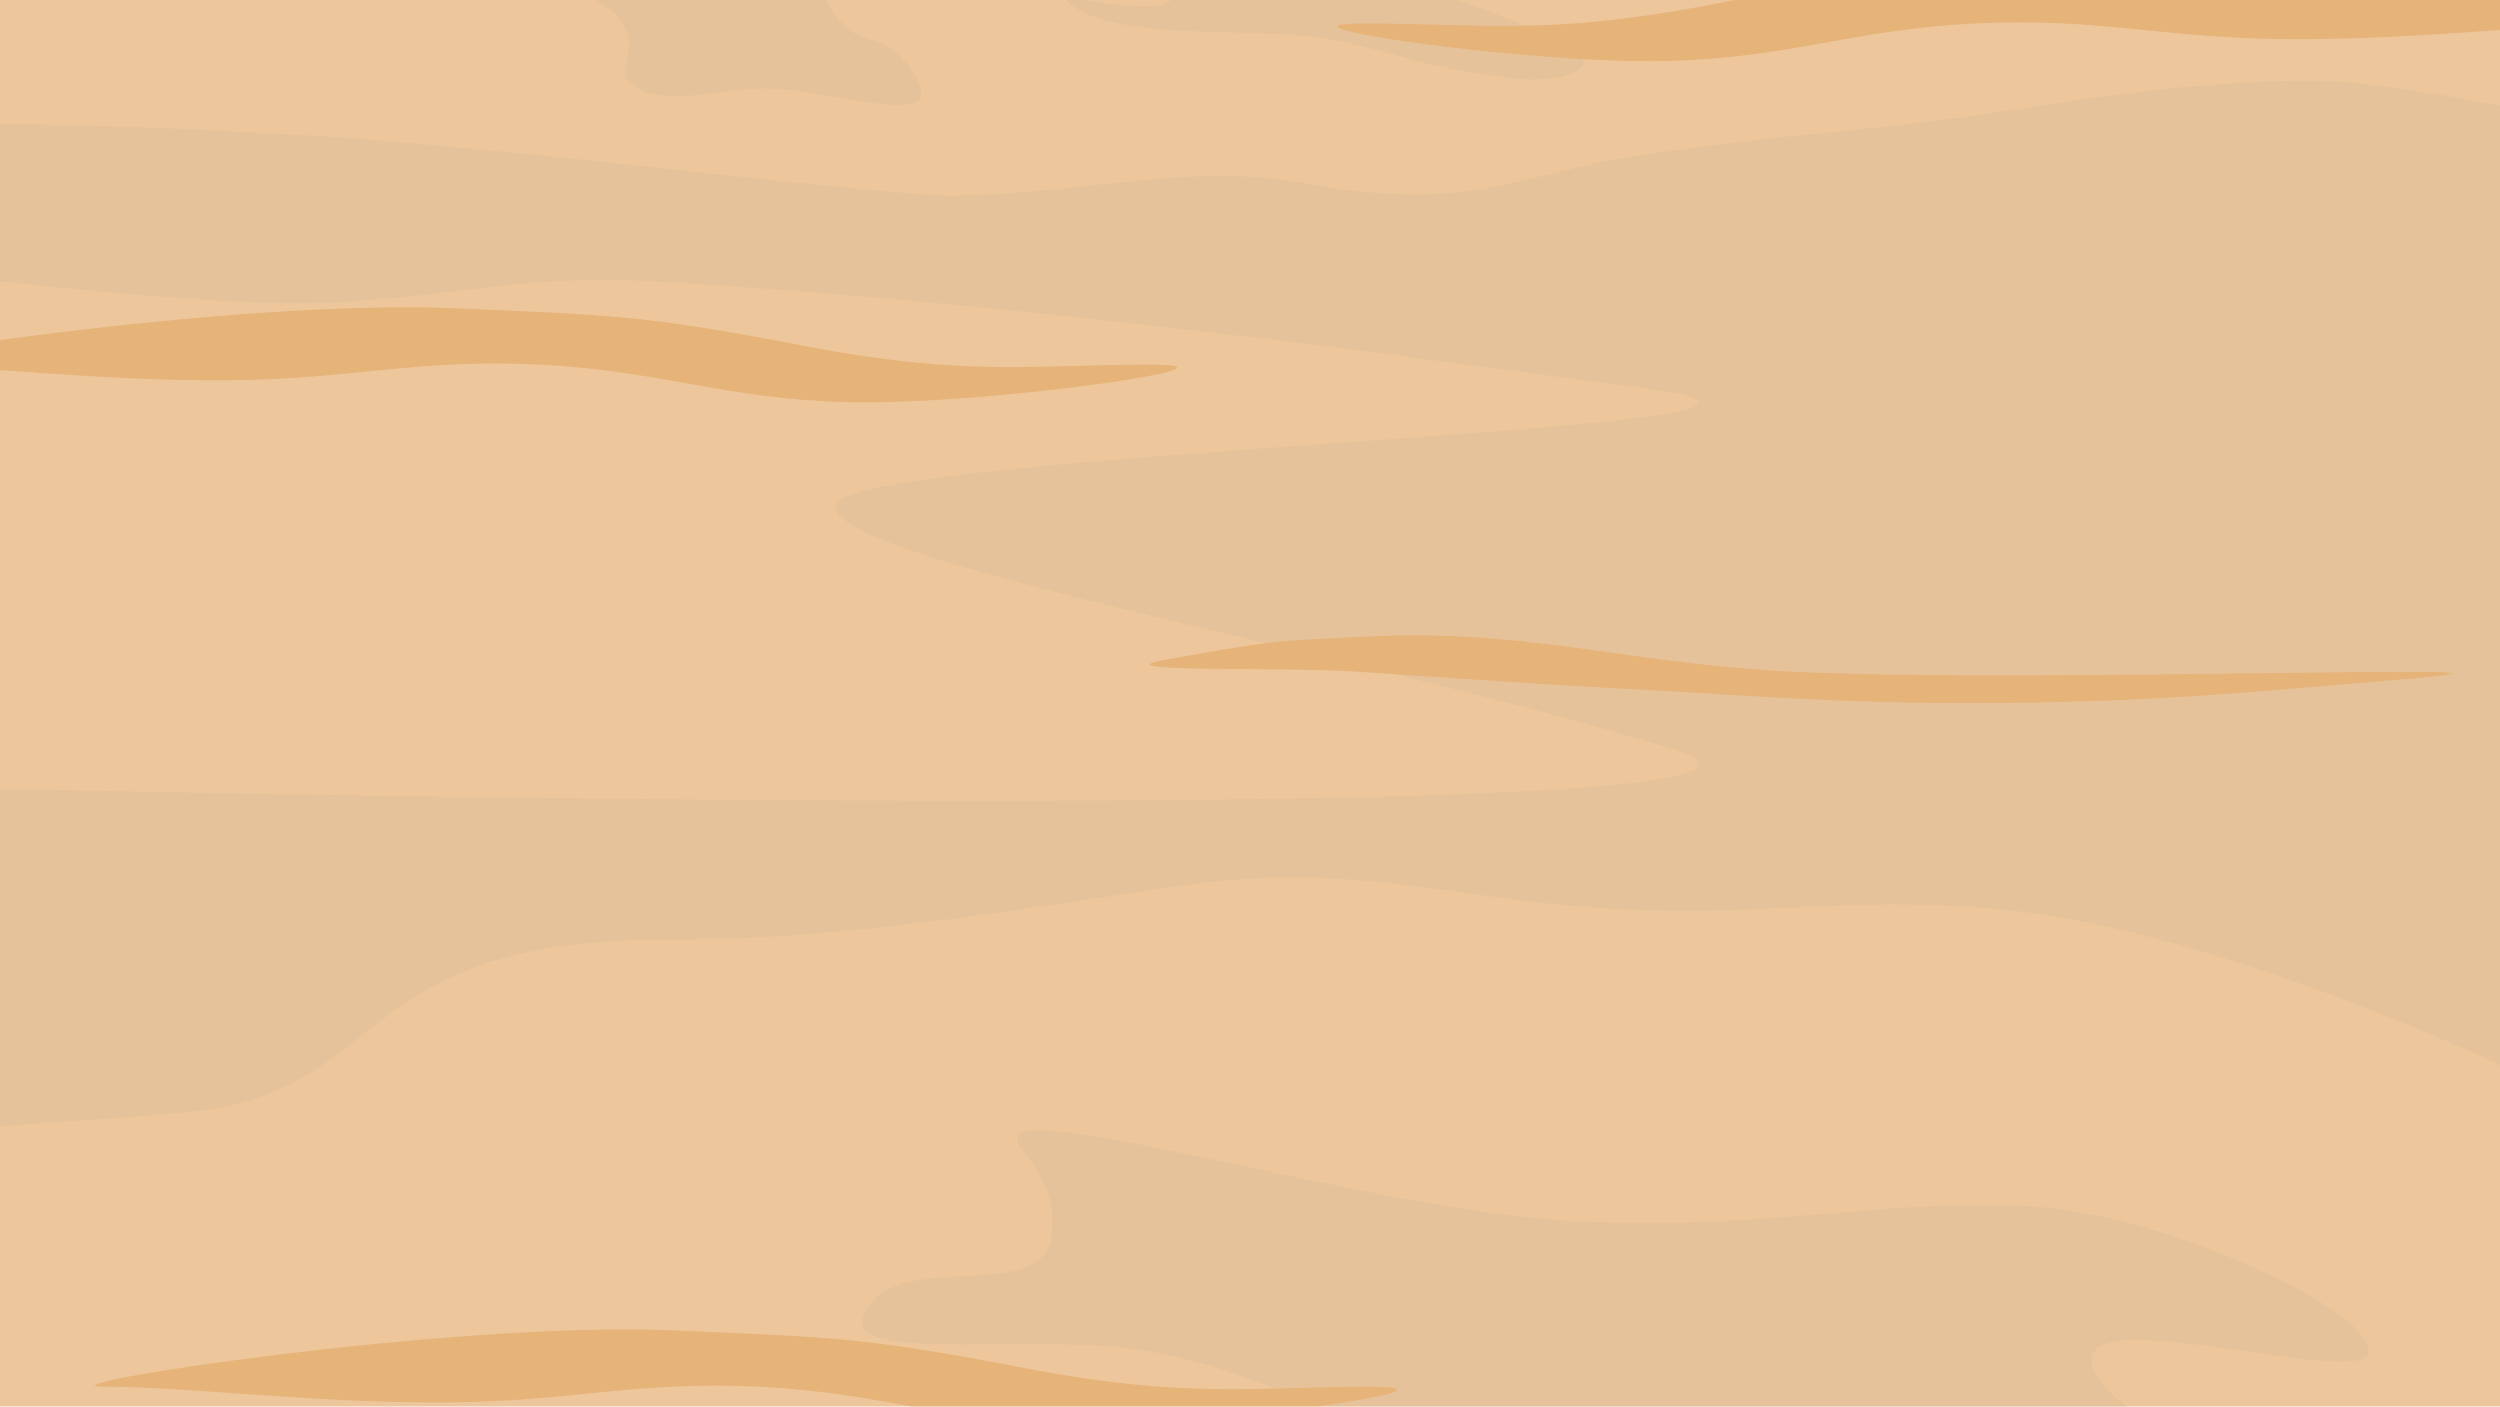
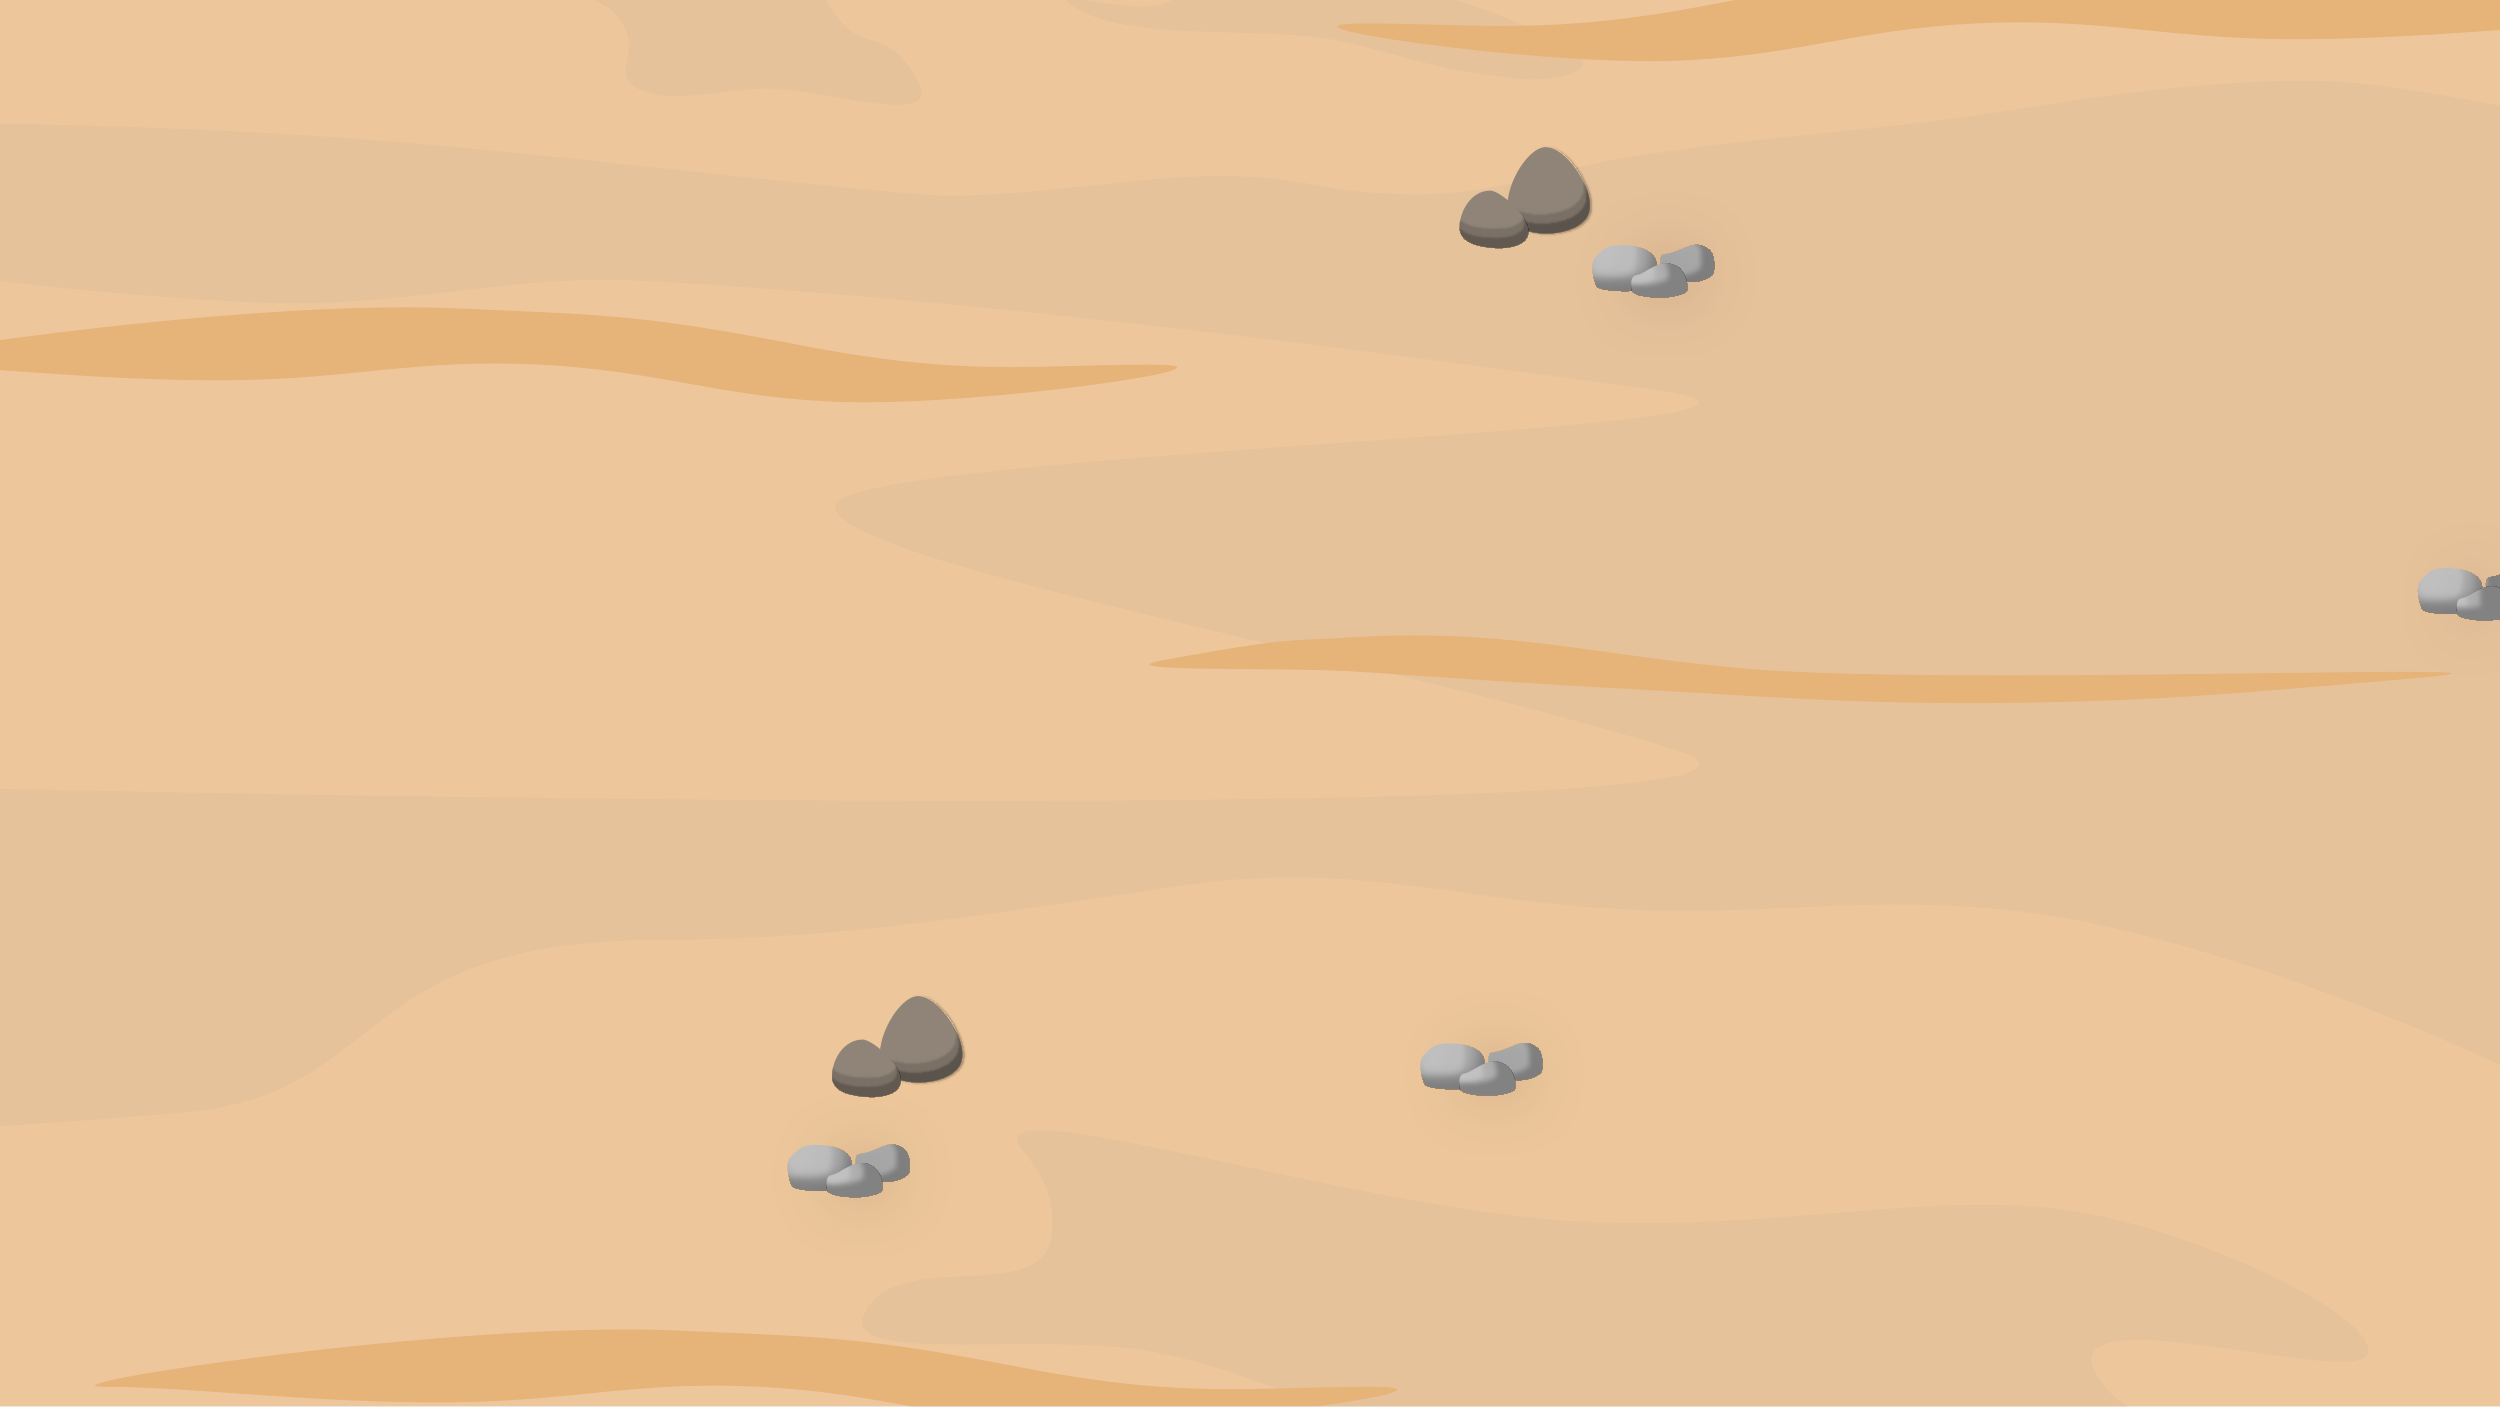
<svg xmlns="http://www.w3.org/2000/svg" width="1920" height="1080" viewBox="0 0 1920 1080" fill="none">
-   <g clip-path="url(#clip0_360_8304)">
+   <g clip-path="url(#clip0_649_59207)">
    <rect width="1920" height="1080" fill="#EDC79B" />
    <path d="M1543.23 699.126C1704.64 715.856 1920 817.855 1920 817.855V81.027C1920 81.027 1852.32 67.648 1807.39 63.568C1740.6 57.503 1633.27 70.248 1566.86 81.026C1432.22 102.88 1393.04 99.316 1258.22 119.439C1184.79 130.398 1151.41 151.108 1077.48 149.121C1013.76 147.409 1006.35 136.295 942.621 135.155C872.448 133.901 776.296 154.984 706.271 149.121C581.144 138.645 461.524 122.294 304.475 108.962C162.006 96.868 0 94.997 0 94.997V865C0 865 82.464 859.561 140.42 854.522C301.371 840.528 265.547 721.823 508.849 721.823C650.89 721.823 777.176 699.126 909.254 679.92C1047.99 659.745 1126.92 695.854 1266.56 699.126C1374.59 701.658 1435.55 687.966 1543.23 699.126Z" fill="#E6C29A" />
    <path d="M211.455 232.74C128.638 230.987 0 216.042 0 216.042V605.747C0 605.747 1498.27 640.587 1284.03 575.058C1032.96 498.262 641.322 431.73 641.322 388.593C641.322 345.455 1503.23 329.919 1261.78 298.142C1114.31 278.736 794.349 232.741 500.815 216.042C387.808 209.613 324.62 235.135 211.455 232.74Z" fill="#EDC79B" />
    <path d="M1040.37 489.348C983.534 492.688 990.966 489.342 895.599 506.551C839.851 516.611 983.836 512.123 1040.37 515.726C1117.1 520.615 1160.07 524.217 1236.85 528.341C1356.57 534.772 1423.75 541.196 1543.63 539.809C1662.75 538.431 1729.41 531.477 1848.11 521.46C2011.27 507.691 1559.37 525.17 1374.73 515.726C1243.92 509.035 1171.13 481.665 1040.37 489.348Z" fill="#E6B379" />
    <path d="M480.934 24.277C470.317 -2.956 453.572 10.467 445.63 -20.77C441.283 -37.864 483.193 -21.243 506.973 -25.159C538.426 -30.338 555.143 -42.326 586.528 -48.254C654.879 -61.164 827.412 -65.485 764.315 -43.566C740.023 -35.128 609.467 -40.865 635.793 2.757C662.119 46.38 677.281 15.443 703.508 59.41C729.734 103.376 628.429 64.78 580.322 68.221C546.433 70.645 502.102 81.939 483.741 63.527C474.774 54.535 487.574 41.31 480.934 24.277Z" fill="#E6C29A" />
    <path d="M807.79 947.11C802.669 1005.29 687.049 955.698 663.344 1009.66C645.922 1049.32 802.054 1021.62 887.316 1038.64C994.058 1059.95 1039.31 1104.4 1146.99 1121.02C1374.21 1156.1 1875.71 1134.91 1775.09 1099.66C1713.72 1078.17 1648.29 1111.73 1612.79 1060C1563.37 987.991 1814.65 1069.15 1818.91 1038.64C1823.17 1008.13 1677.61 940.678 1583.58 928.804C1474.84 915.073 1365.71 945.643 1211.91 937.954C1041.86 929.453 742.871 831.167 785.068 883.038C802.113 903.99 810.104 920.825 807.79 947.11Z" fill="#E6C29A" />
    <path d="M349.42 236.768C177.76 229.204 -149.785 280.016 -88.453 280.014C-23.847 280.012 73.937 292.963 177.144 292.029C271.049 291.179 320.23 275.352 414.024 280.014C508.286 284.699 556.557 306.558 650.906 308.847C758.106 311.448 971.539 280.014 883.005 280.014C794.471 280.014 741.831 289.625 617.41 265.601C492.989 241.577 468.239 242.003 349.42 236.768Z" fill="#E6B379" />
    <path d="M518.42 1021.77C346.76 1014.2 19.215 1065.02 80.547 1065.01C145.153 1065.01 242.937 1077.96 346.144 1077.03C440.049 1076.18 489.23 1060.35 583.024 1065.01C677.286 1069.7 725.557 1091.56 819.906 1093.85C927.106 1096.45 1140.54 1065.01 1052.01 1065.01C963.471 1065.01 910.831 1074.62 786.41 1050.6C661.989 1026.58 637.239 1027 518.42 1021.77Z" fill="#E6B379" />
    <path d="M906.01 -9.534C901.202 23.863 796.396 -14.339 823.365 4.443C865.508 33.793 970.303 18.73 1029 31.597C1087.7 44.464 1084.45 49.985 1160.1 59.974C1193.76 64.419 1230.34 54.398 1210.35 40.06C1167.83 9.555 999.272 -43.124 898.986 -41.436C886.589 -41.228 907.836 -22.211 906.01 -9.534Z" fill="#E6C29A" />
    <path d="M1581.58 -25.232C1753.24 -32.796 2080.78 18.016 2019.45 18.014C1954.85 18.012 1857.06 30.963 1753.86 30.029C1659.95 29.18 1610.77 13.352 1516.98 18.014C1422.71 22.699 1374.44 44.558 1280.09 46.847C1172.89 49.448 959.461 18.014 1047.99 18.014C1136.53 18.014 1189.17 27.625 1313.59 3.601C1438.01 -20.423 1462.76 -19.997 1581.58 -25.232Z" fill="#E6B379" />
+     <g filter="url(#filter0_ii_649_59207)">
+       <path d="M658.563 901.823C658.159 899.959 654.984 886.975 660.001 886.362C675.631 884.454 681.383 874.182 693.099 881.74C699.976 886.175 698.304 895.387 698.304 899.423C698.304 903.459 688.835 907.47 681.383 907.546C672.195 907.64 659.517 906.226 658.563 901.823Z" fill="#C1C1C1" />
+     </g>
+     <g filter="url(#filter1_ii_649_59207)">
+       <path d="M608.627 911.066C606.305 907.838 602.475 893.674 607.38 888.466C612.149 883.404 615.493 879.294 625.283 879.294C636.29 879.294 645.069 881.108 650.499 886.171C655.929 891.233 655.123 900.438 651.526 909.431C648.592 916.768 611.635 915.249 608.627 911.066Z" fill="#C1C1C1" />
+     </g>
+     <g filter="url(#filter2_dii_649_59207)">
+       <path d="M635.212 913.759C634.808 911.895 633.483 903.313 638.473 902.505C646.766 901.164 656.564 888.004 669.845 895.562C676.957 899.609 679.791 913.345 676.669 915.373C673.547 917.401 665.484 919.406 658.032 919.482C648.844 919.576 636.166 918.162 635.212 913.759Z" fill="#C1C1C1" />
+     </g>
+     <g filter="url(#filter3_ii_649_59207)">
+       <path d="M1144.56 823.823C1144.16 821.959 1140.98 808.975 1146 808.362C1161.63 806.454 1167.38 796.182 1179.1 803.74C1185.98 808.175 1184.3 817.387 1184.3 821.423C1184.3 825.459 1174.84 829.47 1167.38 829.546C1158.2 829.64 1145.52 828.226 1144.56 823.823Z" fill="#C1C1C1" />
+     </g>
+     <g filter="url(#filter4_ii_649_59207)">
+       <path d="M1094.63 833.066C1092.3 829.838 1088.47 815.674 1093.38 810.466C1098.15 805.404 1101.49 801.294 1111.28 801.294C1122.29 801.294 1131.07 803.108 1136.5 808.171C1141.93 813.233 1141.12 822.438 1137.53 831.431C1134.59 838.768 1097.64 837.249 1094.63 833.066Z" fill="#C1C1C1" />
+     </g>
+     <g filter="url(#filter5_dii_649_59207)">
+       <path d="M1121.21 835.759C1120.81 833.895 1119.48 825.313 1124.47 824.505C1132.77 823.164 1142.56 810.004 1155.85 817.562C1162.96 821.609 1165.79 835.345 1162.67 837.373C1159.55 839.401 1151.48 841.406 1144.03 841.482C1134.84 841.576 1122.17 840.162 1121.21 835.759Z" fill="#C1C1C1" />
+     </g>
+     <g filter="url(#filter6_ii_649_59207)">
+       <path d="M1910.56 458.823C1910.16 456.959 1906.98 443.975 1912 443.362C1927.63 441.454 1933.38 431.182 1945.1 438.74C1951.98 443.175 1950.3 452.387 1950.3 456.423C1950.3 460.459 1940.84 464.47 1933.38 464.546C1924.2 464.64 1911.52 463.226 1910.56 458.823Z" fill="#C1C1C1" />
+     </g>
+     <g filter="url(#filter7_ii_649_59207)">
+       <path d="M1860.63 468.066C1858.3 464.838 1854.47 450.674 1859.38 445.466C1864.15 440.404 1867.49 436.294 1877.28 436.294C1888.29 436.294 1897.07 438.108 1902.5 443.171C1907.93 448.233 1907.12 457.438 1903.53 466.431C1900.59 473.768 1863.64 472.249 1860.63 468.066Z" fill="#C1C1C1" />
+     </g>
+     <g filter="url(#filter8_dii_649_59207)">
+       <path d="M1887.21 470.759C1886.81 468.895 1885.48 460.313 1890.47 459.505C1898.77 458.164 1908.56 445.004 1921.85 452.562C1928.96 456.609 1931.79 470.345 1928.67 472.373C1925.55 474.401 1917.48 476.406 1910.03 476.482C1900.84 476.576 1888.17 475.162 1887.21 470.759Z" fill="#C1C1C1" />
+     </g>
+     <g filter="url(#filter9_ii_649_59207)">
+       <path d="M1276.56 210.823C1276.16 208.959 1272.98 195.975 1278 195.362C1293.63 193.454 1299.38 183.182 1311.1 190.74C1317.98 195.175 1316.3 204.387 1316.3 208.423C1316.3 212.459 1306.84 216.47 1299.38 216.546C1290.2 216.64 1277.52 215.226 1276.56 210.823Z" fill="#C1C1C1" />
+     </g>
+     <g filter="url(#filter10_ii_649_59207)">
+       <path d="M1226.63 220.066C1224.3 216.838 1220.47 202.674 1225.38 197.466C1230.15 192.404 1233.49 188.294 1243.28 188.294C1254.29 188.294 1263.07 190.108 1268.5 195.171C1273.93 200.233 1273.12 209.438 1269.53 218.431C1266.59 225.768 1229.64 224.249 1226.63 220.066Z" fill="#C1C1C1" />
+     </g>
+     <g filter="url(#filter11_dii_649_59207)">
+       <path d="M1253.21 222.759C1252.81 220.895 1251.48 212.313 1256.47 211.505C1264.77 210.164 1274.56 197.004 1287.85 204.562C1294.96 208.609 1297.79 222.345 1294.67 224.373C1291.55 226.401 1283.48 228.406 1276.03 228.482C1266.84 228.576 1254.17 227.162 1253.21 222.759Z" fill="#C1C1C1" />
+     </g>
+     <g filter="url(#filter12_dii_649_59207)">
+       <path d="M677.573 819.269C685.083 835.327 725.16 835.327 736.425 819.269C747.689 803.212 719.406 759.784 701.712 765.518C686.838 770.338 670.064 803.212 677.573 819.269Z" fill="#8F8477" />
+     </g>
+     <g filter="url(#filter13_ii_649_59207)">
+       <path d="M639 826.239C639 837.481 650.466 840.844 662.647 842.194C674.048 843.458 685.549 841.635 689.896 835.601C699.211 822.673 670.469 798.365 662.647 798.365C647.605 798.365 639 814.382 639 826.239Z" fill="#8F8477" />
+     </g>
+     <g filter="url(#filter14_dii_649_59207)">
+       <path d="M1159.57 167.269C1167.08 183.327 1207.16 183.327 1218.42 167.269C1229.69 151.212 1201.41 107.784 1183.71 113.518C1168.84 118.338 1152.06 151.212 1159.57 167.269Z" fill="#8F8477" />
+     </g>
+     <g filter="url(#filter15_ii_649_59207)">
+       <path d="M1121 174.239C1121 185.481 1132.47 188.844 1144.65 190.194C1156.05 191.458 1167.55 189.635 1171.9 183.601C1181.21 170.673 1152.47 146.365 1144.65 146.365C1129.61 146.365 1121 162.382 1121 174.239Z" fill="#8F8477" />
+     </g>
  </g>
  <defs>
-     <clipPath id="clip0_360_8304">
+     <filter id="filter0_ii_649_59207" x="649.201" y="871" width="49.282" height="36.551" filterUnits="userSpaceOnUse" color-interpolation-filters="sRGB">
+       <feFlood flood-opacity="0" result="BackgroundImageFix" />
+       <feBlend mode="normal" in="SourceGraphic" in2="BackgroundImageFix" result="shape" />
+       <feColorMatrix in="SourceAlpha" type="matrix" values="0 0 0 0 0 0 0 0 0 0 0 0 0 0 0 0 0 0 127 0" result="hardAlpha" />
+       <feOffset dx="-20" dy="-30" />
+       <feGaussianBlur stdDeviation="4" />
+       <feComposite in2="hardAlpha" operator="arithmetic" k2="-1" k3="1" />
+       <feColorMatrix type="matrix" values="0 0 0 0 0 0 0 0 0 0 0 0 0 0 0 0 0 0 0.1 0" />
+       <feBlend mode="normal" in2="shape" result="effect1_innerShadow_649_59207" />
+       <feColorMatrix in="SourceAlpha" type="matrix" values="0 0 0 0 0 0 0 0 0 0 0 0 0 0 0 0 0 0 127 0" result="hardAlpha" />
+       <feOffset dx="-10" dy="-5" />
+       <feGaussianBlur stdDeviation="2" />
+       <feComposite in2="hardAlpha" operator="arithmetic" k2="-1" k3="1" />
+       <feColorMatrix type="matrix" values="0 0 0 0 0 0 0 0 0 0 0 0 0 0 0 0 0 0 0.25 0" />
+       <feBlend mode="normal" in2="effect1_innerShadow_649_59207" result="effect2_innerShadow_649_59207" />
+     </filter>
+     <filter id="filter1_ii_649_59207" x="600" y="871.294" width="54.398" height="43.274" filterUnits="userSpaceOnUse" color-interpolation-filters="sRGB">
+       <feFlood flood-opacity="0" result="BackgroundImageFix" />
+       <feBlend mode="normal" in="SourceGraphic" in2="BackgroundImageFix" result="shape" />
+       <feColorMatrix in="SourceAlpha" type="matrix" values="0 0 0 0 0 0 0 0 0 0 0 0 0 0 0 0 0 0 127 0" result="hardAlpha" />
+       <feOffset dx="-5" dy="-10" />
+       <feGaussianBlur stdDeviation="4" />
+       <feComposite in2="hardAlpha" operator="arithmetic" k2="-1" k3="1" />
+       <feColorMatrix type="matrix" values="0 0 0 0 0 0 0 0 0 0 0 0 0 0 0 0 0 0 0.25 0" />
+       <feBlend mode="normal" in2="shape" result="effect1_innerShadow_649_59207" />
+       <feColorMatrix in="SourceAlpha" type="matrix" values="0 0 0 0 0 0 0 0 0 0 0 0 0 0 0 0 0 0 127 0" result="hardAlpha" />
+       <feOffset dx="-15" dy="-10" />
+       <feGaussianBlur stdDeviation="2" />
+       <feComposite in2="hardAlpha" operator="arithmetic" k2="-1" k3="1" />
+       <feColorMatrix type="matrix" values="0 0 0 0 0 0 0 0 0 0 0 0 0 0 0 0 0 0 0.1 0" />
+       <feBlend mode="normal" in2="effect1_innerShadow_649_59207" result="effect2_innerShadow_649_59207" />
+     </filter>
+     <filter id="filter2_dii_649_59207" x="589.748" y="838.235" width="143.181" height="126.251" filterUnits="userSpaceOnUse" color-interpolation-filters="sRGB">
+       <feFlood flood-opacity="0" result="BackgroundImageFix" />
+       <feColorMatrix in="SourceAlpha" type="matrix" values="0 0 0 0 0 0 0 0 0 0 0 0 0 0 0 0 0 0 127 0" result="hardAlpha" />
+       <feOffset dx="5" dy="-5" />
+       <feGaussianBlur stdDeviation="25" />
+       <feComposite in2="hardAlpha" operator="out" />
+       <feColorMatrix type="matrix" values="0 0 0 0 0 0 0 0 0 0 0 0 0 0 0 0 0 0 0.25 0" />
+       <feBlend mode="normal" in2="BackgroundImageFix" result="effect1_dropShadow_649_59207" />
+       <feBlend mode="normal" in="SourceGraphic" in2="effect1_dropShadow_649_59207" result="shape" />
+       <feColorMatrix in="SourceAlpha" type="matrix" values="0 0 0 0 0 0 0 0 0 0 0 0 0 0 0 0 0 0 127 0" result="hardAlpha" />
+       <feOffset dx="-25" dy="-10" />
+       <feGaussianBlur stdDeviation="2" />
+       <feComposite in2="hardAlpha" operator="arithmetic" k2="-1" k3="1" />
+       <feColorMatrix type="matrix" values="0 0 0 0 0 0 0 0 0 0 0 0 0 0 0 0 0 0 0.1 0" />
+       <feBlend mode="normal" in2="shape" result="effect2_innerShadow_649_59207" />
+       <feColorMatrix in="SourceAlpha" type="matrix" values="0 0 0 0 0 0 0 0 0 0 0 0 0 0 0 0 0 0 127 0" result="hardAlpha" />
+       <feOffset dx="-15" dy="-10" />
+       <feGaussianBlur stdDeviation="2" />
+       <feComposite in2="hardAlpha" operator="arithmetic" k2="-1" k3="1" />
+       <feColorMatrix type="matrix" values="0 0 0 0 0 0 0 0 0 0 0 0 0 0 0 0 0 0 0.25 0" />
+       <feBlend mode="normal" in2="effect2_innerShadow_649_59207" result="effect3_innerShadow_649_59207" />
+     </filter>
+     <filter id="filter3_ii_649_59207" x="1135.2" y="793" width="49.282" height="36.551" filterUnits="userSpaceOnUse" color-interpolation-filters="sRGB">
+       <feFlood flood-opacity="0" result="BackgroundImageFix" />
+       <feBlend mode="normal" in="SourceGraphic" in2="BackgroundImageFix" result="shape" />
+       <feColorMatrix in="SourceAlpha" type="matrix" values="0 0 0 0 0 0 0 0 0 0 0 0 0 0 0 0 0 0 127 0" result="hardAlpha" />
+       <feOffset dx="-20" dy="-30" />
+       <feGaussianBlur stdDeviation="4" />
+       <feComposite in2="hardAlpha" operator="arithmetic" k2="-1" k3="1" />
+       <feColorMatrix type="matrix" values="0 0 0 0 0 0 0 0 0 0 0 0 0 0 0 0 0 0 0.1 0" />
+       <feBlend mode="normal" in2="shape" result="effect1_innerShadow_649_59207" />
+       <feColorMatrix in="SourceAlpha" type="matrix" values="0 0 0 0 0 0 0 0 0 0 0 0 0 0 0 0 0 0 127 0" result="hardAlpha" />
+       <feOffset dx="-10" dy="-5" />
+       <feGaussianBlur stdDeviation="2" />
+       <feComposite in2="hardAlpha" operator="arithmetic" k2="-1" k3="1" />
+       <feColorMatrix type="matrix" values="0 0 0 0 0 0 0 0 0 0 0 0 0 0 0 0 0 0 0.25 0" />
+       <feBlend mode="normal" in2="effect1_innerShadow_649_59207" result="effect2_innerShadow_649_59207" />
+     </filter>
+     <filter id="filter4_ii_649_59207" x="1086" y="793.294" width="54.398" height="43.274" filterUnits="userSpaceOnUse" color-interpolation-filters="sRGB">
+       <feFlood flood-opacity="0" result="BackgroundImageFix" />
+       <feBlend mode="normal" in="SourceGraphic" in2="BackgroundImageFix" result="shape" />
+       <feColorMatrix in="SourceAlpha" type="matrix" values="0 0 0 0 0 0 0 0 0 0 0 0 0 0 0 0 0 0 127 0" result="hardAlpha" />
+       <feOffset dx="-5" dy="-10" />
+       <feGaussianBlur stdDeviation="4" />
+       <feComposite in2="hardAlpha" operator="arithmetic" k2="-1" k3="1" />
+       <feColorMatrix type="matrix" values="0 0 0 0 0 0 0 0 0 0 0 0 0 0 0 0 0 0 0.25 0" />
+       <feBlend mode="normal" in2="shape" result="effect1_innerShadow_649_59207" />
+       <feColorMatrix in="SourceAlpha" type="matrix" values="0 0 0 0 0 0 0 0 0 0 0 0 0 0 0 0 0 0 127 0" result="hardAlpha" />
+       <feOffset dx="-15" dy="-10" />
+       <feGaussianBlur stdDeviation="2" />
+       <feComposite in2="hardAlpha" operator="arithmetic" k2="-1" k3="1" />
+       <feColorMatrix type="matrix" values="0 0 0 0 0 0 0 0 0 0 0 0 0 0 0 0 0 0 0.1 0" />
+       <feBlend mode="normal" in2="effect1_innerShadow_649_59207" result="effect2_innerShadow_649_59207" />
+     </filter>
+     <filter id="filter5_dii_649_59207" x="1075.75" y="760.235" width="143.181" height="126.251" filterUnits="userSpaceOnUse" color-interpolation-filters="sRGB">
+       <feFlood flood-opacity="0" result="BackgroundImageFix" />
+       <feColorMatrix in="SourceAlpha" type="matrix" values="0 0 0 0 0 0 0 0 0 0 0 0 0 0 0 0 0 0 127 0" result="hardAlpha" />
+       <feOffset dx="5" dy="-5" />
+       <feGaussianBlur stdDeviation="25" />
+       <feComposite in2="hardAlpha" operator="out" />
+       <feColorMatrix type="matrix" values="0 0 0 0 0 0 0 0 0 0 0 0 0 0 0 0 0 0 0.25 0" />
+       <feBlend mode="normal" in2="BackgroundImageFix" result="effect1_dropShadow_649_59207" />
+       <feBlend mode="normal" in="SourceGraphic" in2="effect1_dropShadow_649_59207" result="shape" />
+       <feColorMatrix in="SourceAlpha" type="matrix" values="0 0 0 0 0 0 0 0 0 0 0 0 0 0 0 0 0 0 127 0" result="hardAlpha" />
+       <feOffset dx="-25" dy="-10" />
+       <feGaussianBlur stdDeviation="2" />
+       <feComposite in2="hardAlpha" operator="arithmetic" k2="-1" k3="1" />
+       <feColorMatrix type="matrix" values="0 0 0 0 0 0 0 0 0 0 0 0 0 0 0 0 0 0 0.1 0" />
+       <feBlend mode="normal" in2="shape" result="effect2_innerShadow_649_59207" />
+       <feColorMatrix in="SourceAlpha" type="matrix" values="0 0 0 0 0 0 0 0 0 0 0 0 0 0 0 0 0 0 127 0" result="hardAlpha" />
+       <feOffset dx="-15" dy="-10" />
+       <feGaussianBlur stdDeviation="2" />
+       <feComposite in2="hardAlpha" operator="arithmetic" k2="-1" k3="1" />
+       <feColorMatrix type="matrix" values="0 0 0 0 0 0 0 0 0 0 0 0 0 0 0 0 0 0 0.25 0" />
+       <feBlend mode="normal" in2="effect2_innerShadow_649_59207" result="effect3_innerShadow_649_59207" />
+     </filter>
+     <filter id="filter6_ii_649_59207" x="1901.2" y="428" width="49.282" height="36.551" filterUnits="userSpaceOnUse" color-interpolation-filters="sRGB">
+       <feFlood flood-opacity="0" result="BackgroundImageFix" />
+       <feBlend mode="normal" in="SourceGraphic" in2="BackgroundImageFix" result="shape" />
+       <feColorMatrix in="SourceAlpha" type="matrix" values="0 0 0 0 0 0 0 0 0 0 0 0 0 0 0 0 0 0 127 0" result="hardAlpha" />
+       <feOffset dx="-20" dy="-30" />
+       <feGaussianBlur stdDeviation="4" />
+       <feComposite in2="hardAlpha" operator="arithmetic" k2="-1" k3="1" />
+       <feColorMatrix type="matrix" values="0 0 0 0 0 0 0 0 0 0 0 0 0 0 0 0 0 0 0.1 0" />
+       <feBlend mode="normal" in2="shape" result="effect1_innerShadow_649_59207" />
+       <feColorMatrix in="SourceAlpha" type="matrix" values="0 0 0 0 0 0 0 0 0 0 0 0 0 0 0 0 0 0 127 0" result="hardAlpha" />
+       <feOffset dx="-10" dy="-5" />
+       <feGaussianBlur stdDeviation="2" />
+       <feComposite in2="hardAlpha" operator="arithmetic" k2="-1" k3="1" />
+       <feColorMatrix type="matrix" values="0 0 0 0 0 0 0 0 0 0 0 0 0 0 0 0 0 0 0.25 0" />
+       <feBlend mode="normal" in2="effect1_innerShadow_649_59207" result="effect2_innerShadow_649_59207" />
+     </filter>
+     <filter id="filter7_ii_649_59207" x="1852" y="428.294" width="54.398" height="43.274" filterUnits="userSpaceOnUse" color-interpolation-filters="sRGB">
+       <feFlood flood-opacity="0" result="BackgroundImageFix" />
+       <feBlend mode="normal" in="SourceGraphic" in2="BackgroundImageFix" result="shape" />
+       <feColorMatrix in="SourceAlpha" type="matrix" values="0 0 0 0 0 0 0 0 0 0 0 0 0 0 0 0 0 0 127 0" result="hardAlpha" />
+       <feOffset dx="-5" dy="-10" />
+       <feGaussianBlur stdDeviation="4" />
+       <feComposite in2="hardAlpha" operator="arithmetic" k2="-1" k3="1" />
+       <feColorMatrix type="matrix" values="0 0 0 0 0 0 0 0 0 0 0 0 0 0 0 0 0 0 0.25 0" />
+       <feBlend mode="normal" in2="shape" result="effect1_innerShadow_649_59207" />
+       <feColorMatrix in="SourceAlpha" type="matrix" values="0 0 0 0 0 0 0 0 0 0 0 0 0 0 0 0 0 0 127 0" result="hardAlpha" />
+       <feOffset dx="-15" dy="-10" />
+       <feGaussianBlur stdDeviation="2" />
+       <feComposite in2="hardAlpha" operator="arithmetic" k2="-1" k3="1" />
+       <feColorMatrix type="matrix" values="0 0 0 0 0 0 0 0 0 0 0 0 0 0 0 0 0 0 0.1 0" />
+       <feBlend mode="normal" in2="effect1_innerShadow_649_59207" result="effect2_innerShadow_649_59207" />
+     </filter>
+     <filter id="filter8_dii_649_59207" x="1841.75" y="395.235" width="143.181" height="126.251" filterUnits="userSpaceOnUse" color-interpolation-filters="sRGB">
+       <feFlood flood-opacity="0" result="BackgroundImageFix" />
+       <feColorMatrix in="SourceAlpha" type="matrix" values="0 0 0 0 0 0 0 0 0 0 0 0 0 0 0 0 0 0 127 0" result="hardAlpha" />
+       <feOffset dx="5" dy="-5" />
+       <feGaussianBlur stdDeviation="25" />
+       <feComposite in2="hardAlpha" operator="out" />
+       <feColorMatrix type="matrix" values="0 0 0 0 0 0 0 0 0 0 0 0 0 0 0 0 0 0 0.25 0" />
+       <feBlend mode="normal" in2="BackgroundImageFix" result="effect1_dropShadow_649_59207" />
+       <feBlend mode="normal" in="SourceGraphic" in2="effect1_dropShadow_649_59207" result="shape" />
+       <feColorMatrix in="SourceAlpha" type="matrix" values="0 0 0 0 0 0 0 0 0 0 0 0 0 0 0 0 0 0 127 0" result="hardAlpha" />
+       <feOffset dx="-25" dy="-10" />
+       <feGaussianBlur stdDeviation="2" />
+       <feComposite in2="hardAlpha" operator="arithmetic" k2="-1" k3="1" />
+       <feColorMatrix type="matrix" values="0 0 0 0 0 0 0 0 0 0 0 0 0 0 0 0 0 0 0.1 0" />
+       <feBlend mode="normal" in2="shape" result="effect2_innerShadow_649_59207" />
+       <feColorMatrix in="SourceAlpha" type="matrix" values="0 0 0 0 0 0 0 0 0 0 0 0 0 0 0 0 0 0 127 0" result="hardAlpha" />
+       <feOffset dx="-15" dy="-10" />
+       <feGaussianBlur stdDeviation="2" />
+       <feComposite in2="hardAlpha" operator="arithmetic" k2="-1" k3="1" />
+       <feColorMatrix type="matrix" values="0 0 0 0 0 0 0 0 0 0 0 0 0 0 0 0 0 0 0.25 0" />
+       <feBlend mode="normal" in2="effect2_innerShadow_649_59207" result="effect3_innerShadow_649_59207" />
+     </filter>
+     <filter id="filter9_ii_649_59207" x="1267.2" y="180" width="49.282" height="36.55" filterUnits="userSpaceOnUse" color-interpolation-filters="sRGB">
+       <feFlood flood-opacity="0" result="BackgroundImageFix" />
+       <feBlend mode="normal" in="SourceGraphic" in2="BackgroundImageFix" result="shape" />
+       <feColorMatrix in="SourceAlpha" type="matrix" values="0 0 0 0 0 0 0 0 0 0 0 0 0 0 0 0 0 0 127 0" result="hardAlpha" />
+       <feOffset dx="-20" dy="-30" />
+       <feGaussianBlur stdDeviation="4" />
+       <feComposite in2="hardAlpha" operator="arithmetic" k2="-1" k3="1" />
+       <feColorMatrix type="matrix" values="0 0 0 0 0 0 0 0 0 0 0 0 0 0 0 0 0 0 0.1 0" />
+       <feBlend mode="normal" in2="shape" result="effect1_innerShadow_649_59207" />
+       <feColorMatrix in="SourceAlpha" type="matrix" values="0 0 0 0 0 0 0 0 0 0 0 0 0 0 0 0 0 0 127 0" result="hardAlpha" />
+       <feOffset dx="-10" dy="-5" />
+       <feGaussianBlur stdDeviation="2" />
+       <feComposite in2="hardAlpha" operator="arithmetic" k2="-1" k3="1" />
+       <feColorMatrix type="matrix" values="0 0 0 0 0 0 0 0 0 0 0 0 0 0 0 0 0 0 0.25 0" />
+       <feBlend mode="normal" in2="effect1_innerShadow_649_59207" result="effect2_innerShadow_649_59207" />
+     </filter>
+     <filter id="filter10_ii_649_59207" x="1218" y="180.294" width="54.398" height="43.274" filterUnits="userSpaceOnUse" color-interpolation-filters="sRGB">
+       <feFlood flood-opacity="0" result="BackgroundImageFix" />
+       <feBlend mode="normal" in="SourceGraphic" in2="BackgroundImageFix" result="shape" />
+       <feColorMatrix in="SourceAlpha" type="matrix" values="0 0 0 0 0 0 0 0 0 0 0 0 0 0 0 0 0 0 127 0" result="hardAlpha" />
+       <feOffset dx="-5" dy="-10" />
+       <feGaussianBlur stdDeviation="4" />
+       <feComposite in2="hardAlpha" operator="arithmetic" k2="-1" k3="1" />
+       <feColorMatrix type="matrix" values="0 0 0 0 0 0 0 0 0 0 0 0 0 0 0 0 0 0 0.25 0" />
+       <feBlend mode="normal" in2="shape" result="effect1_innerShadow_649_59207" />
+       <feColorMatrix in="SourceAlpha" type="matrix" values="0 0 0 0 0 0 0 0 0 0 0 0 0 0 0 0 0 0 127 0" result="hardAlpha" />
+       <feOffset dx="-15" dy="-10" />
+       <feGaussianBlur stdDeviation="2" />
+       <feComposite in2="hardAlpha" operator="arithmetic" k2="-1" k3="1" />
+       <feColorMatrix type="matrix" values="0 0 0 0 0 0 0 0 0 0 0 0 0 0 0 0 0 0 0.1 0" />
+       <feBlend mode="normal" in2="effect1_innerShadow_649_59207" result="effect2_innerShadow_649_59207" />
+     </filter>
+     <filter id="filter11_dii_649_59207" x="1207.75" y="147.235" width="143.181" height="126.251" filterUnits="userSpaceOnUse" color-interpolation-filters="sRGB">
+       <feFlood flood-opacity="0" result="BackgroundImageFix" />
+       <feColorMatrix in="SourceAlpha" type="matrix" values="0 0 0 0 0 0 0 0 0 0 0 0 0 0 0 0 0 0 127 0" result="hardAlpha" />
+       <feOffset dx="5" dy="-5" />
+       <feGaussianBlur stdDeviation="25" />
+       <feComposite in2="hardAlpha" operator="out" />
+       <feColorMatrix type="matrix" values="0 0 0 0 0 0 0 0 0 0 0 0 0 0 0 0 0 0 0.25 0" />
+       <feBlend mode="normal" in2="BackgroundImageFix" result="effect1_dropShadow_649_59207" />
+       <feBlend mode="normal" in="SourceGraphic" in2="effect1_dropShadow_649_59207" result="shape" />
+       <feColorMatrix in="SourceAlpha" type="matrix" values="0 0 0 0 0 0 0 0 0 0 0 0 0 0 0 0 0 0 127 0" result="hardAlpha" />
+       <feOffset dx="-25" dy="-10" />
+       <feGaussianBlur stdDeviation="2" />
+       <feComposite in2="hardAlpha" operator="arithmetic" k2="-1" k3="1" />
+       <feColorMatrix type="matrix" values="0 0 0 0 0 0 0 0 0 0 0 0 0 0 0 0 0 0 0.1 0" />
+       <feBlend mode="normal" in2="shape" result="effect2_innerShadow_649_59207" />
+       <feColorMatrix in="SourceAlpha" type="matrix" values="0 0 0 0 0 0 0 0 0 0 0 0 0 0 0 0 0 0 127 0" result="hardAlpha" />
+       <feOffset dx="-15" dy="-10" />
+       <feGaussianBlur stdDeviation="2" />
+       <feComposite in2="hardAlpha" operator="arithmetic" k2="-1" k3="1" />
+       <feColorMatrix type="matrix" values="0 0 0 0 0 0 0 0 0 0 0 0 0 0 0 0 0 0 0.25 0" />
+       <feBlend mode="normal" in2="effect2_innerShadow_649_59207" result="effect3_innerShadow_649_59207" />
+     </filter>
+     <filter id="filter12_dii_649_59207" x="673.72" y="763" width="68.78" height="70.812" filterUnits="userSpaceOnUse" color-interpolation-filters="sRGB">
+       <feFlood flood-opacity="0" result="BackgroundImageFix" />
+       <feColorMatrix in="SourceAlpha" type="matrix" values="0 0 0 0 0 0 0 0 0 0 0 0 0 0 0 0 0 0 127 0" result="hardAlpha" />
+       <feOffset dx="1.5" dy="0.5" />
+       <feGaussianBlur stdDeviation="1" />
+       <feComposite in2="hardAlpha" operator="out" />
+       <feColorMatrix type="matrix" values="0 0 0 0 0 0 0 0 0 0 0 0 0 0 0 0 0 0 0.25 0" />
+       <feBlend mode="normal" in2="BackgroundImageFix" result="effect1_dropShadow_649_59207" />
+       <feBlend mode="normal" in="SourceGraphic" in2="effect1_dropShadow_649_59207" result="shape" />
+       <feColorMatrix in="SourceAlpha" type="matrix" values="0 0 0 0 0 0 0 0 0 0 0 0 0 0 0 0 0 0 127 0" result="hardAlpha" />
+       <feOffset dx="-5" dy="-15" />
+       <feGaussianBlur stdDeviation="1" />
+       <feComposite in2="hardAlpha" operator="arithmetic" k2="-1" k3="1" />
+       <feColorMatrix type="matrix" values="0 0 0 0 0 0 0 0 0 0 0 0 0 0 0 0 0 0 0.15 0" />
+       <feBlend mode="normal" in2="shape" result="effect2_innerShadow_649_59207" />
+       <feColorMatrix in="SourceAlpha" type="matrix" values="0 0 0 0 0 0 0 0 0 0 0 0 0 0 0 0 0 0 127 0" result="hardAlpha" />
+       <feOffset dx="-3" dy="-8" />
+       <feGaussianBlur stdDeviation="1" />
+       <feComposite in2="hardAlpha" operator="arithmetic" k2="-1" k3="1" />
+       <feColorMatrix type="matrix" values="0 0 0 0 0 0 0 0 0 0 0 0 0 0 0 0 0 0 0.25 0" />
+       <feBlend mode="normal" in2="effect2_innerShadow_649_59207" result="effect3_innerShadow_649_59207" />
+     </filter>
+     <filter id="filter13_ii_649_59207" x="637" y="796.365" width="54.733" height="46.209" filterUnits="userSpaceOnUse" color-interpolation-filters="sRGB">
+       <feFlood flood-opacity="0" result="BackgroundImageFix" />
+       <feBlend mode="normal" in="SourceGraphic" in2="BackgroundImageFix" result="shape" />
+       <feColorMatrix in="SourceAlpha" type="matrix" values="0 0 0 0 0 0 0 0 0 0 0 0 0 0 0 0 0 0 127 0" result="hardAlpha" />
+       <feOffset dx="-3" dy="-15" />
+       <feGaussianBlur stdDeviation="1" />
+       <feComposite in2="hardAlpha" operator="arithmetic" k2="-1" k3="1" />
+       <feColorMatrix type="matrix" values="0 0 0 0 0 0 0 0 0 0 0 0 0 0 0 0 0 0 0.15 0" />
+       <feBlend mode="normal" in2="shape" result="effect1_innerShadow_649_59207" />
+       <feColorMatrix in="SourceAlpha" type="matrix" values="0 0 0 0 0 0 0 0 0 0 0 0 0 0 0 0 0 0 127 0" result="hardAlpha" />
+       <feOffset dx="-3" dy="-8" />
+       <feGaussianBlur stdDeviation="1" />
+       <feComposite in2="hardAlpha" operator="arithmetic" k2="-1" k3="1" />
+       <feColorMatrix type="matrix" values="0 0 0 0 0 0 0 0 0 0 0 0 0 0 0 0 0 0 0.2 0" />
+       <feBlend mode="normal" in2="effect1_innerShadow_649_59207" result="effect2_innerShadow_649_59207" />
+     </filter>
+     <filter id="filter14_dii_649_59207" x="1155.72" y="111" width="68.78" height="70.813" filterUnits="userSpaceOnUse" color-interpolation-filters="sRGB">
+       <feFlood flood-opacity="0" result="BackgroundImageFix" />
+       <feColorMatrix in="SourceAlpha" type="matrix" values="0 0 0 0 0 0 0 0 0 0 0 0 0 0 0 0 0 0 127 0" result="hardAlpha" />
+       <feOffset dx="1.5" dy="0.5" />
+       <feGaussianBlur stdDeviation="1" />
+       <feComposite in2="hardAlpha" operator="out" />
+       <feColorMatrix type="matrix" values="0 0 0 0 0 0 0 0 0 0 0 0 0 0 0 0 0 0 0.25 0" />
+       <feBlend mode="normal" in2="BackgroundImageFix" result="effect1_dropShadow_649_59207" />
+       <feBlend mode="normal" in="SourceGraphic" in2="effect1_dropShadow_649_59207" result="shape" />
+       <feColorMatrix in="SourceAlpha" type="matrix" values="0 0 0 0 0 0 0 0 0 0 0 0 0 0 0 0 0 0 127 0" result="hardAlpha" />
+       <feOffset dx="-5" dy="-15" />
+       <feGaussianBlur stdDeviation="1" />
+       <feComposite in2="hardAlpha" operator="arithmetic" k2="-1" k3="1" />
+       <feColorMatrix type="matrix" values="0 0 0 0 0 0 0 0 0 0 0 0 0 0 0 0 0 0 0.15 0" />
+       <feBlend mode="normal" in2="shape" result="effect2_innerShadow_649_59207" />
+       <feColorMatrix in="SourceAlpha" type="matrix" values="0 0 0 0 0 0 0 0 0 0 0 0 0 0 0 0 0 0 127 0" result="hardAlpha" />
+       <feOffset dx="-3" dy="-8" />
+       <feGaussianBlur stdDeviation="1" />
+       <feComposite in2="hardAlpha" operator="arithmetic" k2="-1" k3="1" />
+       <feColorMatrix type="matrix" values="0 0 0 0 0 0 0 0 0 0 0 0 0 0 0 0 0 0 0.25 0" />
+       <feBlend mode="normal" in2="effect2_innerShadow_649_59207" result="effect3_innerShadow_649_59207" />
+     </filter>
+     <filter id="filter15_ii_649_59207" x="1119" y="144.365" width="54.733" height="46.209" filterUnits="userSpaceOnUse" color-interpolation-filters="sRGB">
+       <feFlood flood-opacity="0" result="BackgroundImageFix" />
+       <feBlend mode="normal" in="SourceGraphic" in2="BackgroundImageFix" result="shape" />
+       <feColorMatrix in="SourceAlpha" type="matrix" values="0 0 0 0 0 0 0 0 0 0 0 0 0 0 0 0 0 0 127 0" result="hardAlpha" />
+       <feOffset dx="-3" dy="-15" />
+       <feGaussianBlur stdDeviation="1" />
+       <feComposite in2="hardAlpha" operator="arithmetic" k2="-1" k3="1" />
+       <feColorMatrix type="matrix" values="0 0 0 0 0 0 0 0 0 0 0 0 0 0 0 0 0 0 0.15 0" />
+       <feBlend mode="normal" in2="shape" result="effect1_innerShadow_649_59207" />
+       <feColorMatrix in="SourceAlpha" type="matrix" values="0 0 0 0 0 0 0 0 0 0 0 0 0 0 0 0 0 0 127 0" result="hardAlpha" />
+       <feOffset dx="-3" dy="-8" />
+       <feGaussianBlur stdDeviation="1" />
+       <feComposite in2="hardAlpha" operator="arithmetic" k2="-1" k3="1" />
+       <feColorMatrix type="matrix" values="0 0 0 0 0 0 0 0 0 0 0 0 0 0 0 0 0 0 0.2 0" />
+       <feBlend mode="normal" in2="effect1_innerShadow_649_59207" result="effect2_innerShadow_649_59207" />
+     </filter>
+     <clipPath id="clip0_649_59207">
      <rect width="1920" height="1080" fill="white" />
    </clipPath>
  </defs>
</svg>
